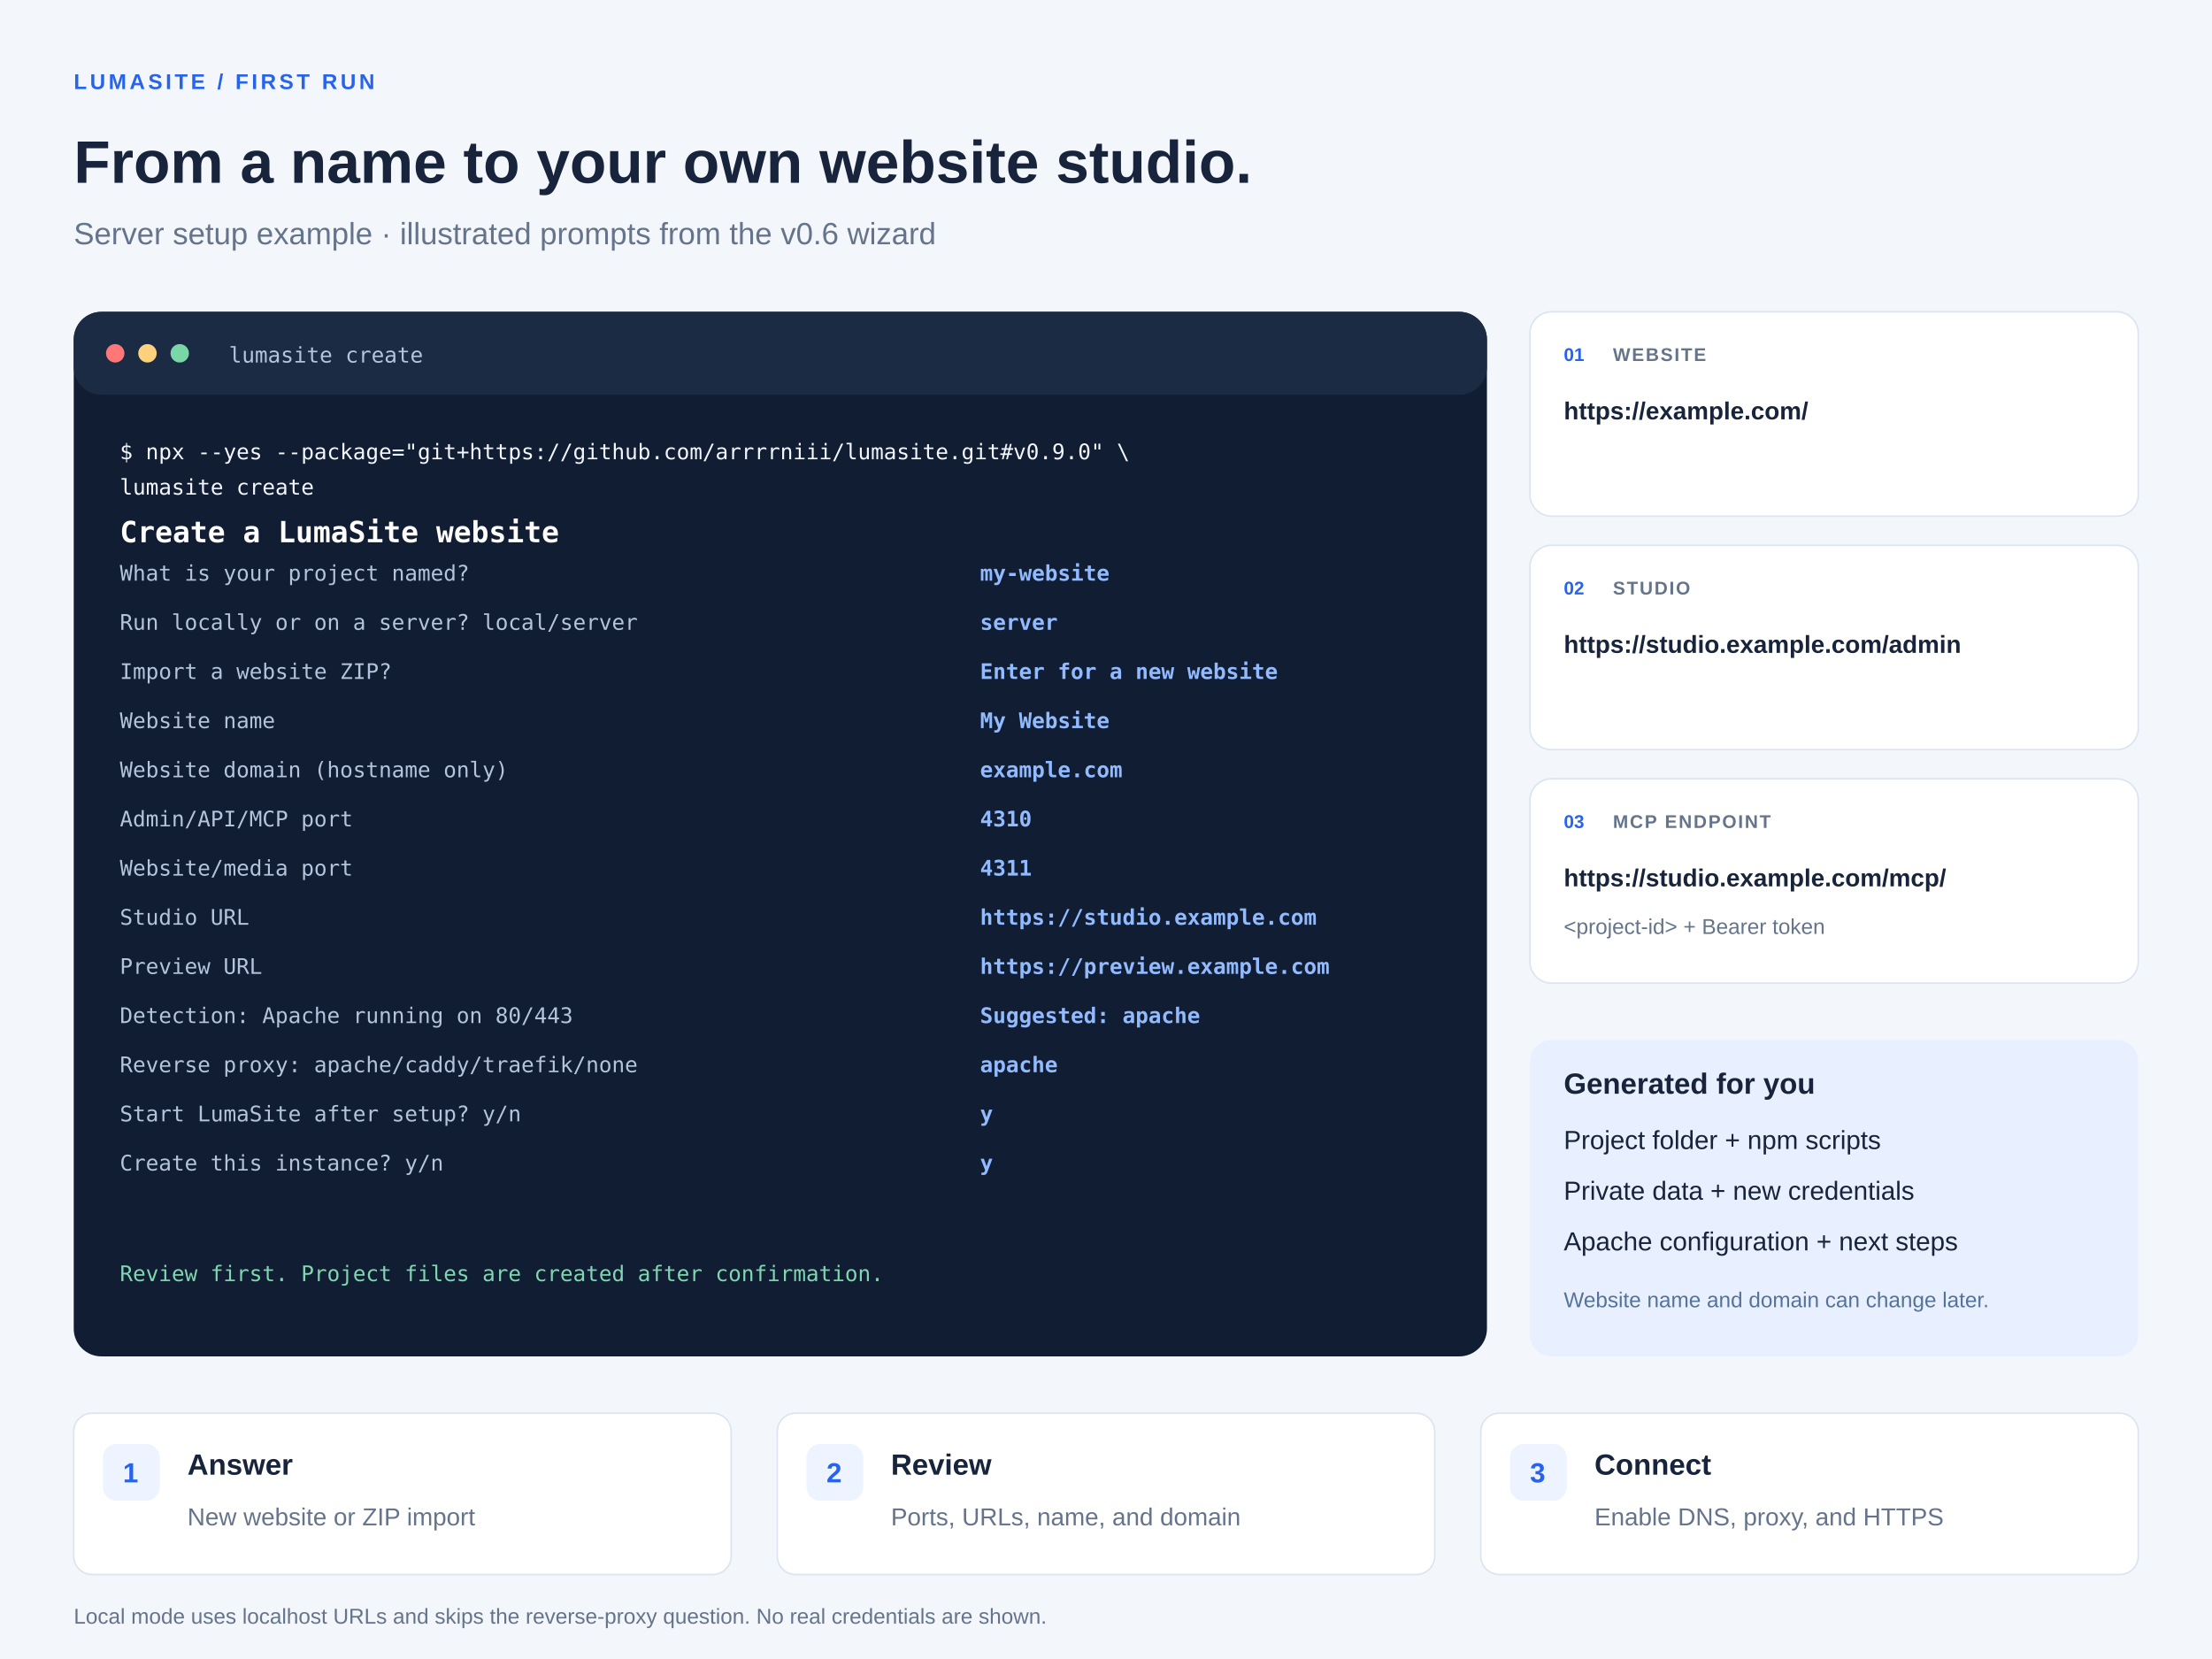
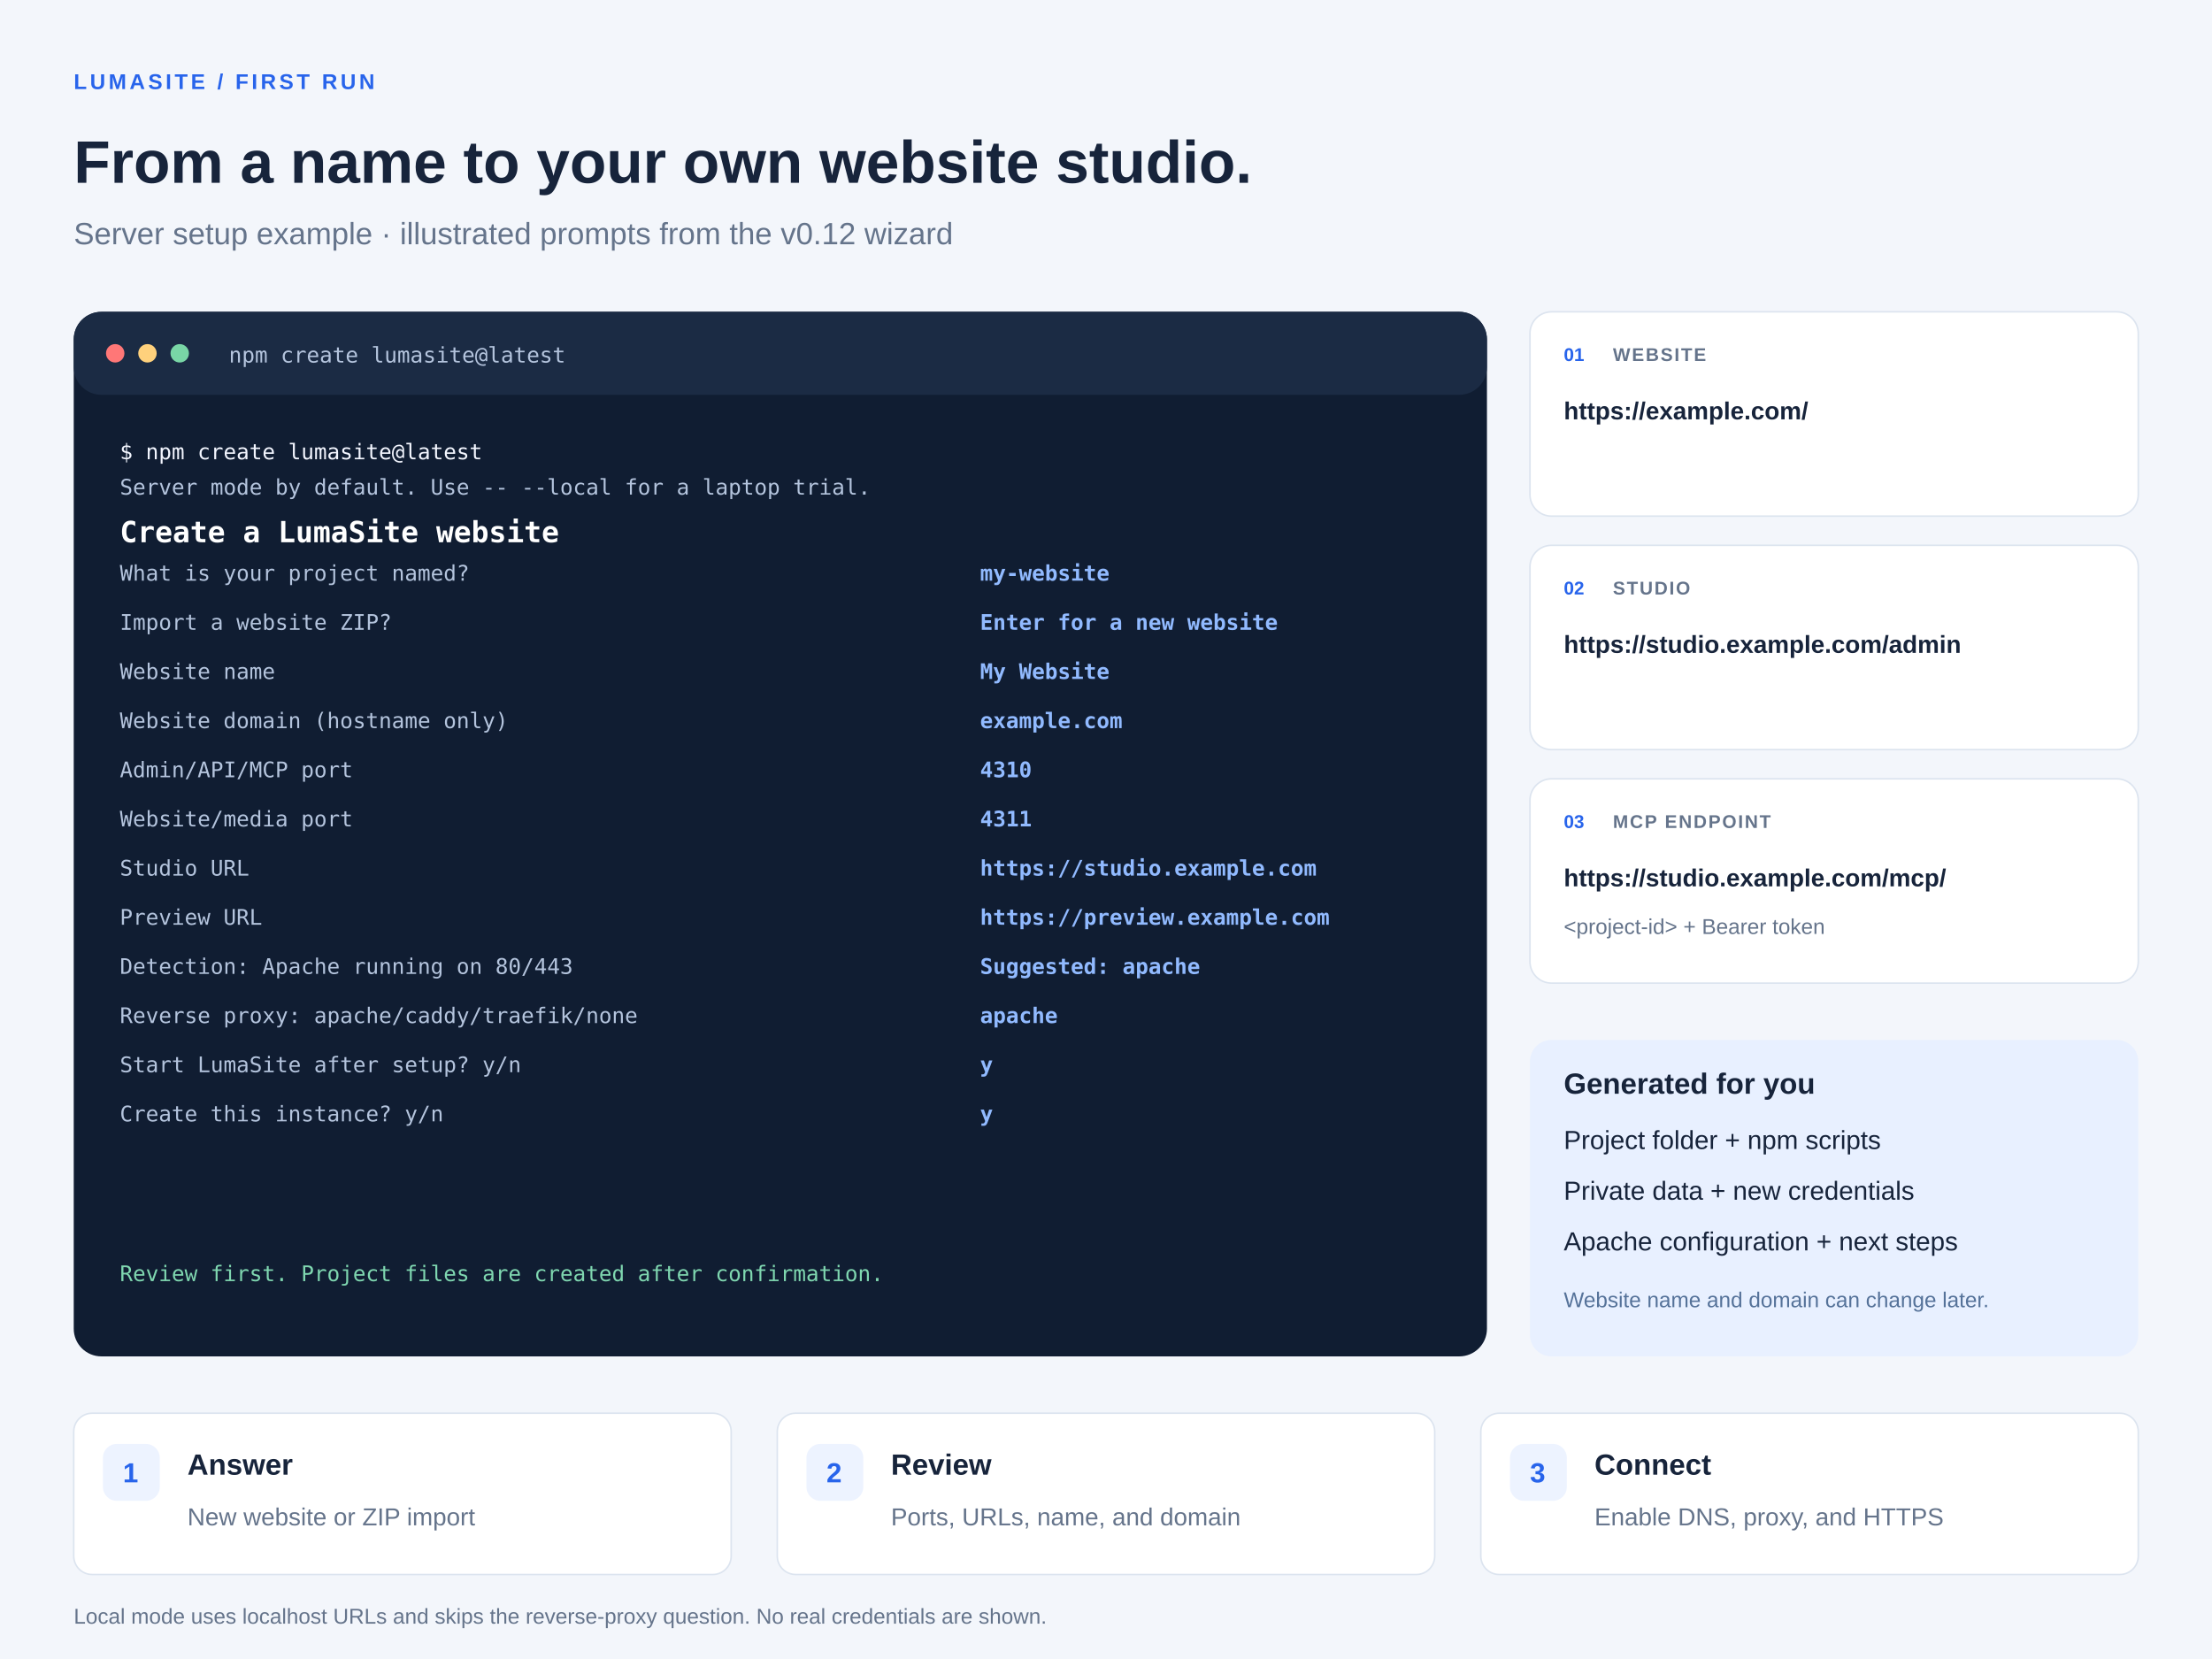
<svg xmlns="http://www.w3.org/2000/svg" width="1440" height="1080" viewBox="0 0 1440 1080" role="img" aria-labelledby="title">
  <rect x="0" y="0" width="1440" height="1080" rx="0" fill="#f3f6fb" stroke="none" />
  <text x="48" y="58" font-family="Arial,Helvetica,sans-serif" font-size="14" font-weight="700" fill="#2864eb" letter-spacing="2">LUMASITE / FIRST RUN</text>
  <text x="48" y="119" font-family="Arial,Helvetica,sans-serif" font-size="39" font-weight="700" fill="#17243b">From a name to your own website studio.</text>
-   <text x="48" y="159" font-family="Arial,Helvetica,sans-serif" font-size="20" font-weight="400" fill="#65748b">Server setup example · illustrated prompts from the v0.6 wizard</text>
+   <text x="48" y="159" font-family="Arial,Helvetica,sans-serif" font-size="20" font-weight="400" fill="#65748b">Server setup example · illustrated prompts from the v0.12 wizard</text>
  <rect x="48" y="203" width="920" height="680" rx="18" fill="#101d32" stroke="none" />
  <rect x="48" y="203" width="920" height="54" rx="18" fill="#1b2b44" stroke="none" />
  <circle cx="75" cy="230" r="6" fill="#ff7777" />
  <circle cx="96" cy="230" r="6" fill="#ffd17c" />
  <circle cx="117" cy="230" r="6" fill="#79d6a6" />
-   <text x="149" y="236" font-family="Menlo,Consolas,monospace" font-size="14" font-weight="400" fill="#b4c4dd">lumasite create</text>
-   <text x="78" y="299" font-family="Menlo,Consolas,monospace" font-size="14" font-weight="400" fill="#f3f6ff">$ npx --yes --package="git+https://github.com/arrrrniii/lumasite.git#v0.9.0" \</text>
-   <text x="78" y="322" font-family="Menlo,Consolas,monospace" font-size="14" font-weight="400" fill="#f3f6ff">  lumasite create</text>
+   <text x="149" y="236" font-family="Menlo,Consolas,monospace" font-size="14" font-weight="400" fill="#b4c4dd">npm create lumasite@latest</text>
+   <text x="78" y="299" font-family="Menlo,Consolas,monospace" font-size="14" font-weight="400" fill="#f3f6ff">$ npm create lumasite@latest</text>
+   <text x="78" y="322" font-family="Menlo,Consolas,monospace" font-size="14" font-weight="400" fill="#b4c4dd">Server mode by default. Use -- --local for a laptop trial.</text>
  <text x="78" y="353" font-family="Menlo,Consolas,monospace" font-size="19" font-weight="600" fill="#fff">Create a LumaSite website</text>
  <text x="78" y="378" font-family="Menlo,Consolas,monospace" font-size="14" font-weight="400" fill="#b4c4dd">What is your project named?</text>
  <text x="638" y="378" font-family="Menlo,Consolas,monospace" font-size="14" font-weight="600" fill="#91baff">my-website</text>
-   <text x="78" y="410" font-family="Menlo,Consolas,monospace" font-size="14" font-weight="400" fill="#b4c4dd">Run locally or on a server? local/server</text>
-   <text x="638" y="410" font-family="Menlo,Consolas,monospace" font-size="14" font-weight="600" fill="#91baff">server</text>
-   <text x="78" y="442" font-family="Menlo,Consolas,monospace" font-size="14" font-weight="400" fill="#b4c4dd">Import a website ZIP?</text>
-   <text x="638" y="442" font-family="Menlo,Consolas,monospace" font-size="14" font-weight="600" fill="#91baff">Enter for a new website</text>
-   <text x="78" y="474" font-family="Menlo,Consolas,monospace" font-size="14" font-weight="400" fill="#b4c4dd">Website name</text>
-   <text x="638" y="474" font-family="Menlo,Consolas,monospace" font-size="14" font-weight="600" fill="#91baff">My Website</text>
-   <text x="78" y="506" font-family="Menlo,Consolas,monospace" font-size="14" font-weight="400" fill="#b4c4dd">Website domain (hostname only)</text>
-   <text x="638" y="506" font-family="Menlo,Consolas,monospace" font-size="14" font-weight="600" fill="#91baff">example.com</text>
-   <text x="78" y="538" font-family="Menlo,Consolas,monospace" font-size="14" font-weight="400" fill="#b4c4dd">Admin/API/MCP port</text>
-   <text x="638" y="538" font-family="Menlo,Consolas,monospace" font-size="14" font-weight="600" fill="#91baff">4310</text>
-   <text x="78" y="570" font-family="Menlo,Consolas,monospace" font-size="14" font-weight="400" fill="#b4c4dd">Website/media port</text>
-   <text x="638" y="570" font-family="Menlo,Consolas,monospace" font-size="14" font-weight="600" fill="#91baff">4311</text>
-   <text x="78" y="602" font-family="Menlo,Consolas,monospace" font-size="14" font-weight="400" fill="#b4c4dd">Studio URL</text>
-   <text x="638" y="602" font-family="Menlo,Consolas,monospace" font-size="14" font-weight="600" fill="#91baff">https://studio.example.com</text>
-   <text x="78" y="634" font-family="Menlo,Consolas,monospace" font-size="14" font-weight="400" fill="#b4c4dd">Preview URL</text>
-   <text x="638" y="634" font-family="Menlo,Consolas,monospace" font-size="14" font-weight="600" fill="#91baff">https://preview.example.com</text>
-   <text x="78" y="666" font-family="Menlo,Consolas,monospace" font-size="14" font-weight="400" fill="#b4c4dd">Detection: Apache running on 80/443</text>
-   <text x="638" y="666" font-family="Menlo,Consolas,monospace" font-size="14" font-weight="600" fill="#91baff">Suggested: apache</text>
-   <text x="78" y="698" font-family="Menlo,Consolas,monospace" font-size="14" font-weight="400" fill="#b4c4dd">Reverse proxy: apache/caddy/traefik/none</text>
-   <text x="638" y="698" font-family="Menlo,Consolas,monospace" font-size="14" font-weight="600" fill="#91baff">apache</text>
-   <text x="78" y="730" font-family="Menlo,Consolas,monospace" font-size="14" font-weight="400" fill="#b4c4dd">Start LumaSite after setup? y/n</text>
+   <text x="78" y="410" font-family="Menlo,Consolas,monospace" font-size="14" font-weight="400" fill="#b4c4dd">Import a website ZIP?</text>
+   <text x="638" y="410" font-family="Menlo,Consolas,monospace" font-size="14" font-weight="600" fill="#91baff">Enter for a new website</text>
+   <text x="78" y="442" font-family="Menlo,Consolas,monospace" font-size="14" font-weight="400" fill="#b4c4dd">Website name</text>
+   <text x="638" y="442" font-family="Menlo,Consolas,monospace" font-size="14" font-weight="600" fill="#91baff">My Website</text>
+   <text x="78" y="474" font-family="Menlo,Consolas,monospace" font-size="14" font-weight="400" fill="#b4c4dd">Website domain (hostname only)</text>
+   <text x="638" y="474" font-family="Menlo,Consolas,monospace" font-size="14" font-weight="600" fill="#91baff">example.com</text>
+   <text x="78" y="506" font-family="Menlo,Consolas,monospace" font-size="14" font-weight="400" fill="#b4c4dd">Admin/API/MCP port</text>
+   <text x="638" y="506" font-family="Menlo,Consolas,monospace" font-size="14" font-weight="600" fill="#91baff">4310</text>
+   <text x="78" y="538" font-family="Menlo,Consolas,monospace" font-size="14" font-weight="400" fill="#b4c4dd">Website/media port</text>
+   <text x="638" y="538" font-family="Menlo,Consolas,monospace" font-size="14" font-weight="600" fill="#91baff">4311</text>
+   <text x="78" y="570" font-family="Menlo,Consolas,monospace" font-size="14" font-weight="400" fill="#b4c4dd">Studio URL</text>
+   <text x="638" y="570" font-family="Menlo,Consolas,monospace" font-size="14" font-weight="600" fill="#91baff">https://studio.example.com</text>
+   <text x="78" y="602" font-family="Menlo,Consolas,monospace" font-size="14" font-weight="400" fill="#b4c4dd">Preview URL</text>
+   <text x="638" y="602" font-family="Menlo,Consolas,monospace" font-size="14" font-weight="600" fill="#91baff">https://preview.example.com</text>
+   <text x="78" y="634" font-family="Menlo,Consolas,monospace" font-size="14" font-weight="400" fill="#b4c4dd">Detection: Apache running on 80/443</text>
+   <text x="638" y="634" font-family="Menlo,Consolas,monospace" font-size="14" font-weight="600" fill="#91baff">Suggested: apache</text>
+   <text x="78" y="666" font-family="Menlo,Consolas,monospace" font-size="14" font-weight="400" fill="#b4c4dd">Reverse proxy: apache/caddy/traefik/none</text>
+   <text x="638" y="666" font-family="Menlo,Consolas,monospace" font-size="14" font-weight="600" fill="#91baff">apache</text>
+   <text x="78" y="698" font-family="Menlo,Consolas,monospace" font-size="14" font-weight="400" fill="#b4c4dd">Start LumaSite after setup? y/n</text>
+   <text x="638" y="698" font-family="Menlo,Consolas,monospace" font-size="14" font-weight="600" fill="#91baff">y</text>
+   <text x="78" y="730" font-family="Menlo,Consolas,monospace" font-size="14" font-weight="400" fill="#b4c4dd">Create this instance? y/n</text>
  <text x="638" y="730" font-family="Menlo,Consolas,monospace" font-size="14" font-weight="600" fill="#91baff">y</text>
-   <text x="78" y="762" font-family="Menlo,Consolas,monospace" font-size="14" font-weight="400" fill="#b4c4dd">Create this instance? y/n</text>
-   <text x="638" y="762" font-family="Menlo,Consolas,monospace" font-size="14" font-weight="600" fill="#91baff">y</text>
  <text x="78" y="834" font-family="Menlo,Consolas,monospace" font-size="14" font-weight="400" fill="#7fd7b0">Review first. Project files are created after confirmation.</text>
  <rect x="996" y="203" width="396" height="133" rx="14" fill="#fff" stroke="#dce4ef" />
  <text x="1018" y="235" font-family="Arial,Helvetica,sans-serif" font-size="12" font-weight="700" fill="#2864eb">01</text>
  <text x="1050" y="235" font-family="Arial,Helvetica,sans-serif" font-size="12" font-weight="700" fill="#65748b" letter-spacing="1">WEBSITE</text>
  <text x="1018" y="273" font-family="Arial,Helvetica,sans-serif" font-size="16" font-weight="600" fill="#17243b">https://example.com/</text>
  <rect x="996" y="355" width="396" height="133" rx="14" fill="#fff" stroke="#dce4ef" />
  <text x="1018" y="387" font-family="Arial,Helvetica,sans-serif" font-size="12" font-weight="700" fill="#2864eb">02</text>
  <text x="1050" y="387" font-family="Arial,Helvetica,sans-serif" font-size="12" font-weight="700" fill="#65748b" letter-spacing="1">STUDIO</text>
  <text x="1018" y="425" font-family="Arial,Helvetica,sans-serif" font-size="16" font-weight="600" fill="#17243b">https://studio.example.com/admin</text>
  <rect x="996" y="507" width="396" height="133" rx="14" fill="#fff" stroke="#dce4ef" />
  <text x="1018" y="539" font-family="Arial,Helvetica,sans-serif" font-size="12" font-weight="700" fill="#2864eb">03</text>
  <text x="1050" y="539" font-family="Arial,Helvetica,sans-serif" font-size="12" font-weight="700" fill="#65748b" letter-spacing="1">MCP ENDPOINT</text>
  <text x="1018" y="577" font-family="Arial,Helvetica,sans-serif" font-size="16" font-weight="600" fill="#17243b">https://studio.example.com/mcp/</text>
  <text x="1018" y="608" font-family="Arial,Helvetica,sans-serif" font-size="14" font-weight="400" fill="#65748b">&lt;project-id&gt; + Bearer token</text>
  <rect x="996" y="677" width="396" height="206" rx="14" fill="#e8f0ff" stroke="none" />
  <text x="1018" y="712" font-family="Arial,Helvetica,sans-serif" font-size="19" font-weight="700" fill="#17243b">Generated for you</text>
  <text x="1018" y="748" font-family="Arial,Helvetica,sans-serif" font-size="17" font-weight="400" fill="#17243b">Project folder + npm scripts</text>
  <text x="1018" y="781" font-family="Arial,Helvetica,sans-serif" font-size="17" font-weight="400" fill="#17243b">Private data + new credentials</text>
  <text x="1018" y="814" font-family="Arial,Helvetica,sans-serif" font-size="17" font-weight="400" fill="#17243b">Apache configuration + next steps</text>
  <text x="1018" y="851" font-family="Arial,Helvetica,sans-serif" font-size="14" font-weight="400" fill="#557299">Website name and domain can change later.</text>
  <rect x="48" y="920" width="428" height="105" rx="12" fill="#fff" stroke="#dce4ef" />
  <rect x="67" y="940" width="37" height="37" rx="9" fill="#edf3ff" stroke="none" />
  <text x="80" y="965" font-family="Arial,Helvetica,sans-serif" font-size="18" font-weight="700" fill="#2864eb">1</text>
  <text x="122" y="960" font-family="Arial,Helvetica,sans-serif" font-size="19" font-weight="700" fill="#17243b">Answer</text>
  <text x="122" y="993" font-family="Arial,Helvetica,sans-serif" font-size="16" font-weight="400" fill="#65748b">New website or ZIP import</text>
  <rect x="506" y="920" width="428" height="105" rx="12" fill="#fff" stroke="#dce4ef" />
  <rect x="525" y="940" width="37" height="37" rx="9" fill="#edf3ff" stroke="none" />
  <text x="538" y="965" font-family="Arial,Helvetica,sans-serif" font-size="18" font-weight="700" fill="#2864eb">2</text>
  <text x="580" y="960" font-family="Arial,Helvetica,sans-serif" font-size="19" font-weight="700" fill="#17243b">Review</text>
  <text x="580" y="993" font-family="Arial,Helvetica,sans-serif" font-size="16" font-weight="400" fill="#65748b">Ports, URLs, name, and domain</text>
  <rect x="964" y="920" width="428" height="105" rx="12" fill="#fff" stroke="#dce4ef" />
  <rect x="983" y="940" width="37" height="37" rx="9" fill="#edf3ff" stroke="none" />
  <text x="996" y="965" font-family="Arial,Helvetica,sans-serif" font-size="18" font-weight="700" fill="#2864eb">3</text>
  <text x="1038" y="960" font-family="Arial,Helvetica,sans-serif" font-size="19" font-weight="700" fill="#17243b">Connect</text>
  <text x="1038" y="993" font-family="Arial,Helvetica,sans-serif" font-size="16" font-weight="400" fill="#65748b">Enable DNS, proxy, and HTTPS</text>
  <text x="48" y="1057" font-family="Arial,Helvetica,sans-serif" font-size="14" font-weight="400" fill="#65748b">Local mode uses localhost URLs and skips the reverse-proxy question. No real credentials are shown.</text>
</svg>
